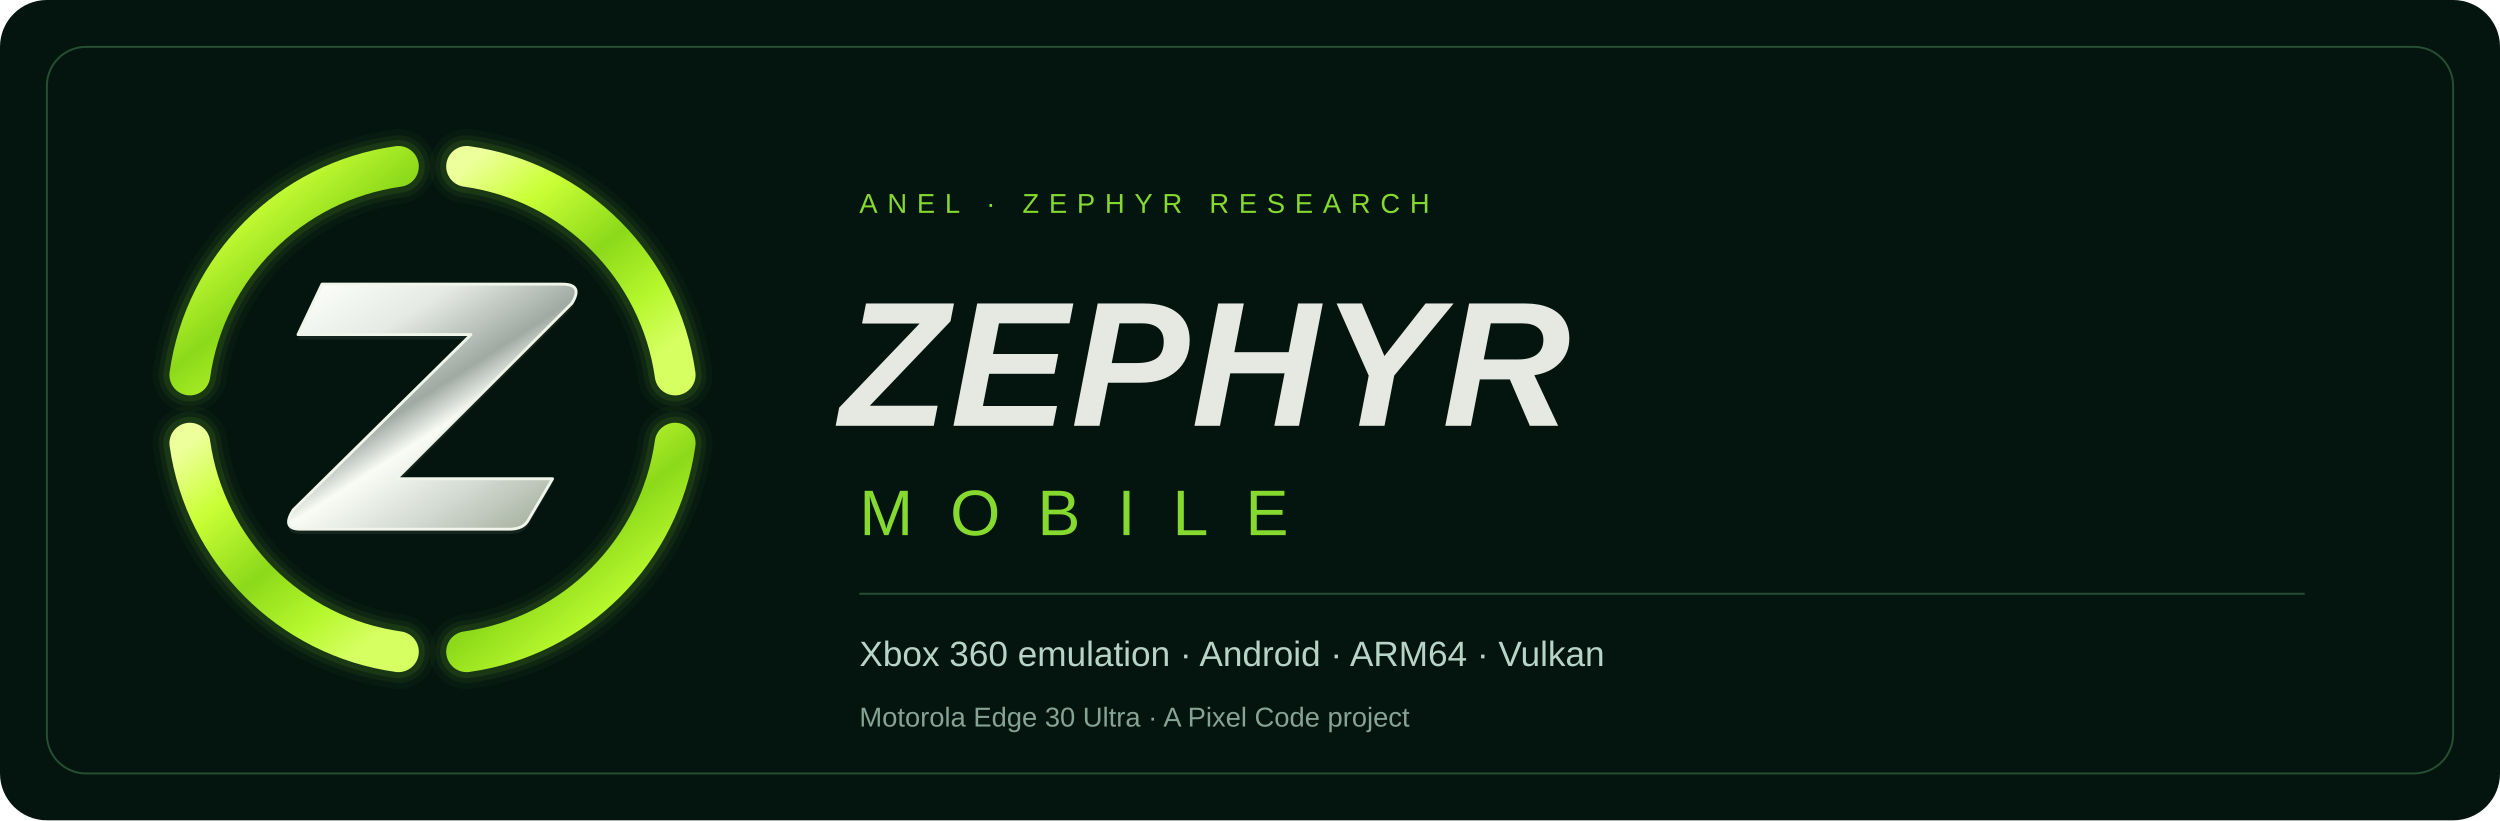
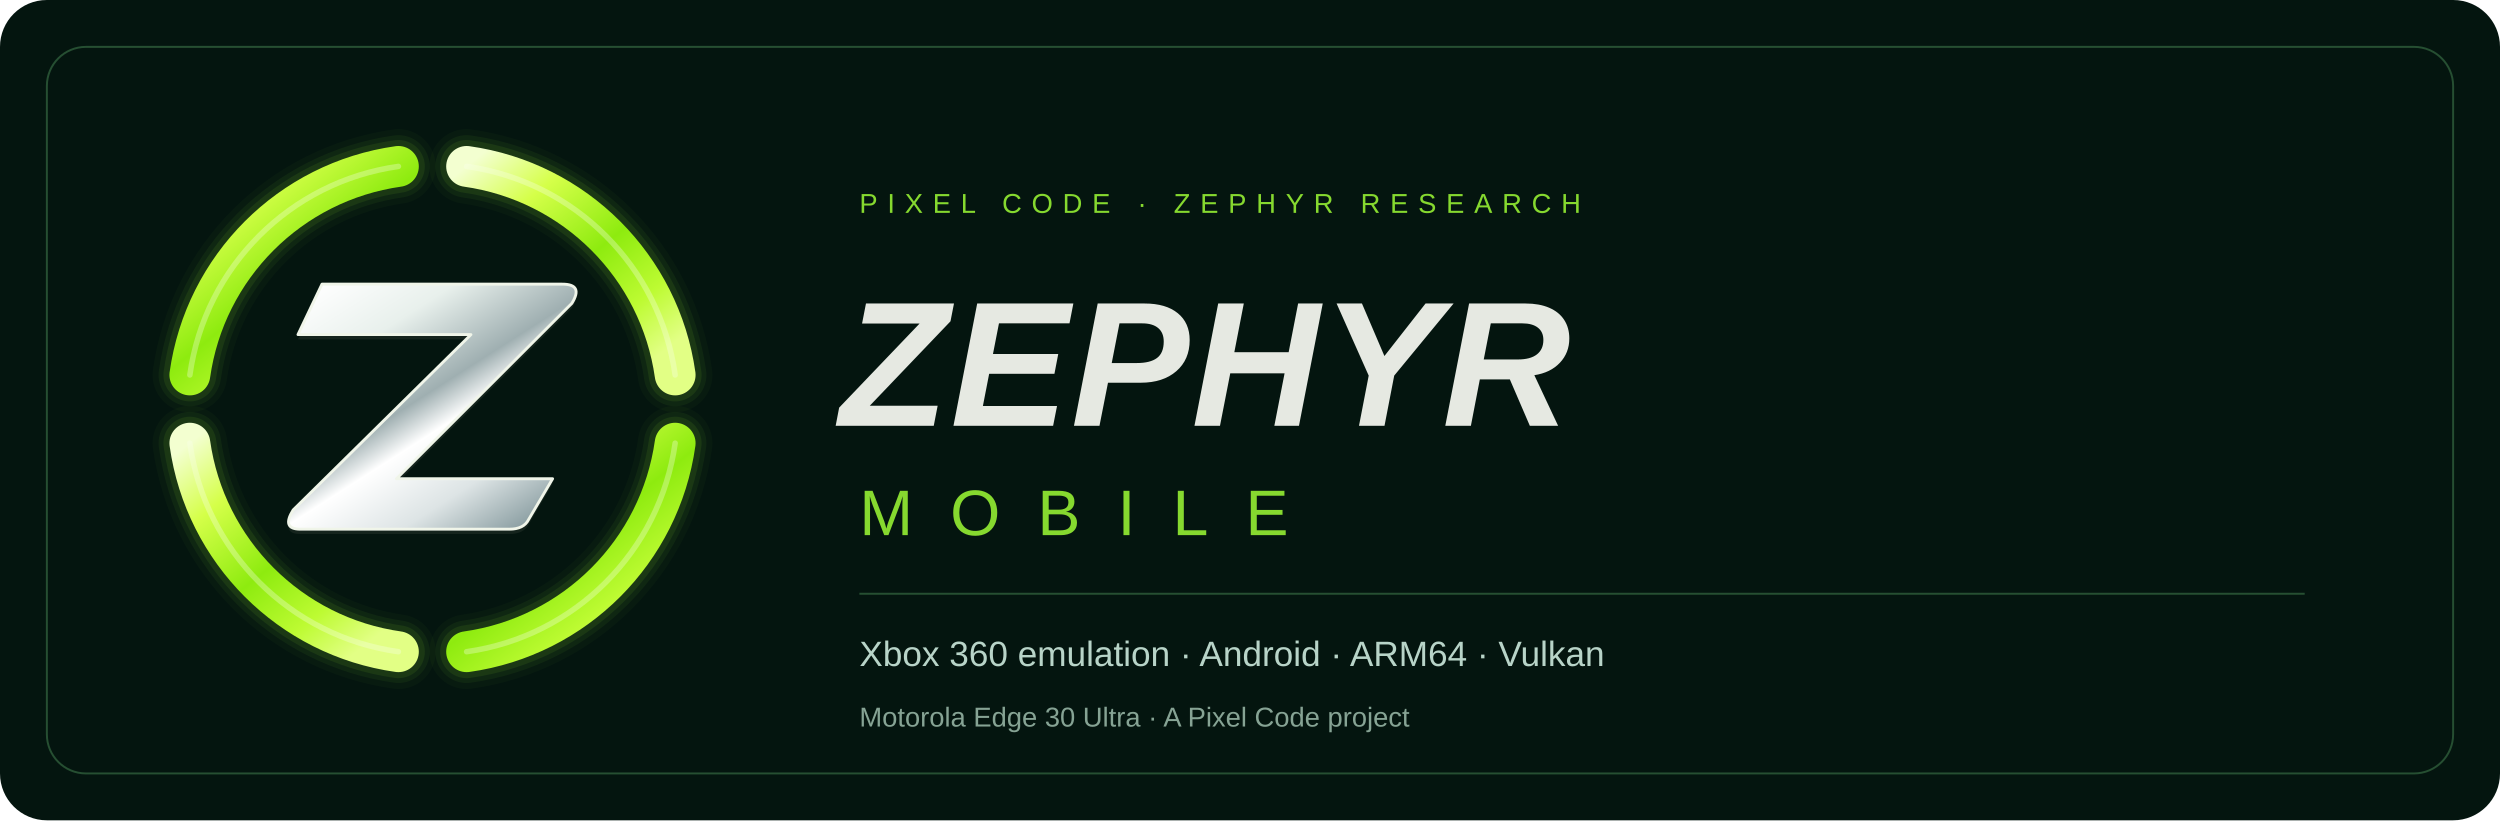
<svg xmlns="http://www.w3.org/2000/svg" width="1280" height="420" viewBox="0 0 1280 420" role="img">
  <defs>
    <linearGradient id="silver" x1=".1" y1="0" x2=".85" y2="1">
-       <stop offset="0" stop-color="#FCFFF9" />
-       <stop offset="0.23" stop-color="#E6EAE4" />
-       <stop offset="0.47" stop-color="#9FAAA3" />
-       <stop offset="0.58" stop-color="#F9FCF5" />
-       <stop offset="0.78" stop-color="#D4DBD3" />
-       <stop offset="1" stop-color="#A5B19F" />
+       <stop offset="0" stop-color="#FFFFFF" />
+       <stop offset="0.23" stop-color="#E8F0EC" />
+       <stop offset="0.47" stop-color="#9FAFB1" />
+       <stop offset="0.58" stop-color="#FFFFFF" />
+       <stop offset="0.78" stop-color="#DDE4E5" />
+       <stop offset="1" stop-color="#82979B" />
    </linearGradient>
    <linearGradient id="lime" x1="0" y1="0" x2=".8" y2="1">
-       <stop offset="0" stop-color="#EDFF9B" />
-       <stop offset="0.24" stop-color="#CAFF36" />
-       <stop offset="0.55" stop-color="#8CD91A" />
-       <stop offset="0.8" stop-color="#B5F72C" />
-       <stop offset="1" stop-color="#D6FF62" />
+       <stop offset="0" stop-color="#F3FFD0" />
+       <stop offset="0.24" stop-color="#D5FF49" />
+       <stop offset="0.55" stop-color="#8EEB0F" />
+       <stop offset="0.8" stop-color="#BDFB32" />
+       <stop offset="1" stop-color="#E2FF85" />
    </linearGradient>
    <linearGradient id="enamel" x1="0" y1="0" x2=".6" y2="1">
      <stop stop-color="#163E28" />
      <stop offset=".48" stop-color="#062218" />
      <stop offset="1" stop-color="#02120D" />
    </linearGradient>
  </defs>
  <rect width="1280" height="420" rx="24" fill="#04150F" />
  <rect x="24" y="24" width="1232" height="372" rx="20" fill="none" stroke="#264F32" />
  <g transform="translate(64 52) scale(1.23)">
    <path d="M229.007 142.196 A102 102 0 0 1 142.196 229.007" fill="none" stroke="#86D92F" stroke-width="31" stroke-opacity="0.035" stroke-linecap="round" />
    <path d="M113.804 229.007 A102 102 0 0 1 26.993 142.196" fill="none" stroke="#86D92F" stroke-width="31" stroke-opacity="0.035" stroke-linecap="round" />
    <path d="M26.993 113.804 A102 102 0 0 1 113.804 26.993" fill="none" stroke="#86D92F" stroke-width="31" stroke-opacity="0.035" stroke-linecap="round" />
    <path d="M142.196 26.993 A102 102 0 0 1 229.007 113.804" fill="none" stroke="#86D92F" stroke-width="31" stroke-opacity="0.035" stroke-linecap="round" />
    <path d="M229.007 142.196 A102 102 0 0 1 142.196 229.007" fill="none" stroke="#86D92F" stroke-width="26" stroke-opacity="0.065" stroke-linecap="round" />
    <path d="M113.804 229.007 A102 102 0 0 1 26.993 142.196" fill="none" stroke="#86D92F" stroke-width="26" stroke-opacity="0.065" stroke-linecap="round" />
    <path d="M26.993 113.804 A102 102 0 0 1 113.804 26.993" fill="none" stroke="#86D92F" stroke-width="26" stroke-opacity="0.065" stroke-linecap="round" />
    <path d="M142.196 26.993 A102 102 0 0 1 229.007 113.804" fill="none" stroke="#86D92F" stroke-width="26" stroke-opacity="0.065" stroke-linecap="round" />
    <path d="M229.007 142.196 A102 102 0 0 1 142.196 229.007" fill="none" stroke="#86D92F" stroke-width="22" stroke-opacity="0.1" stroke-linecap="round" />
    <path d="M113.804 229.007 A102 102 0 0 1 26.993 142.196" fill="none" stroke="#86D92F" stroke-width="22" stroke-opacity="0.1" stroke-linecap="round" />
    <path d="M26.993 113.804 A102 102 0 0 1 113.804 26.993" fill="none" stroke="#86D92F" stroke-width="22" stroke-opacity="0.1" stroke-linecap="round" />
    <path d="M142.196 26.993 A102 102 0 0 1 229.007 113.804" fill="none" stroke="#86D92F" stroke-width="22" stroke-opacity="0.1" stroke-linecap="round" />
    <path d="M229.007 142.196 A102 102 0 0 1 142.196 229.007" fill="none" stroke="url(#lime)" stroke-width="17" stroke-linecap="round" />
    <path d="M113.804 229.007 A102 102 0 0 1 26.993 142.196" fill="none" stroke="url(#lime)" stroke-width="17" stroke-linecap="round" />
    <path d="M26.993 113.804 A102 102 0 0 1 113.804 26.993" fill="none" stroke="url(#lime)" stroke-width="17" stroke-linecap="round" />
    <path d="M142.196 26.993 A102 102 0 0 1 229.007 113.804" fill="none" stroke="url(#lime)" stroke-width="17" stroke-linecap="round" />
+     <path d="M229.007 142.196 A102 102 0 0 1 142.196 229.007" fill="none" stroke="#F7FFEA" stroke-width="2.3" stroke-opacity=".32" stroke-linecap="round" />
+     <path d="M113.804 229.007 A102 102 0 0 1 26.993 142.196" fill="none" stroke="#F7FFEA" stroke-width="2.3" stroke-opacity=".32" stroke-linecap="round" />
+     <path d="M26.993 113.804 A102 102 0 0 1 113.804 26.993" fill="none" stroke="#F7FFEA" stroke-width="2.3" stroke-opacity=".32" stroke-linecap="round" />
+     <path d="M142.196 26.993 A102 102 0 0 1 229.007 113.804" fill="none" stroke="#F7FFEA" stroke-width="2.3" stroke-opacity=".32" stroke-linecap="round" />
    <path d="M82 76 H182 Q191 76 186 84 L113 157 H178 L168 174 Q166 178 160 178 H73 Q65 178 70 170 L144 97 H72 Z" transform="translate(0 2)" fill="#15241D" />
    <path d="M82 76 H182 Q191 76 186 84 L113 157 H178 L168 174 Q166 178 160 178 H73 Q65 178 70 170 L144 97 H72 Z" fill="url(#silver)" stroke="#F0F5E9" stroke-width="1.2" stroke-linejoin="round" />
  </g>
  <g font-family="Arial,Helvetica,sans-serif">
-     <text x="440" y="109" fill="#86D92F" font-size="14" letter-spacing="5">ANEL · ZEPHYR RESEARCH</text>
+     <text x="440" y="109" fill="#86D92F" font-size="14" letter-spacing="5">PIXEL CODE · ZEPHYR RESEARCH</text>
    <text x="430" y="218" fill="#E6E9E2" font-size="91" font-style="italic" font-weight="700" letter-spacing="1">ZEPHYR</text>
    <text x="440" y="274" fill="#86D92F" font-size="33" letter-spacing="19">MOBILE</text>
    <path d="M440 304H1180" stroke="#264F32" />
    <text x="440" y="341" fill="#B8D4C8" font-size="18">Xbox 360 emulation · Android · ARM64 · Vulkan</text>
    <text x="440" y="372" fill="#86A394" font-size="14">Motorola Edge 30 Ultra · A Pixel Code project</text>
  </g>
</svg>
